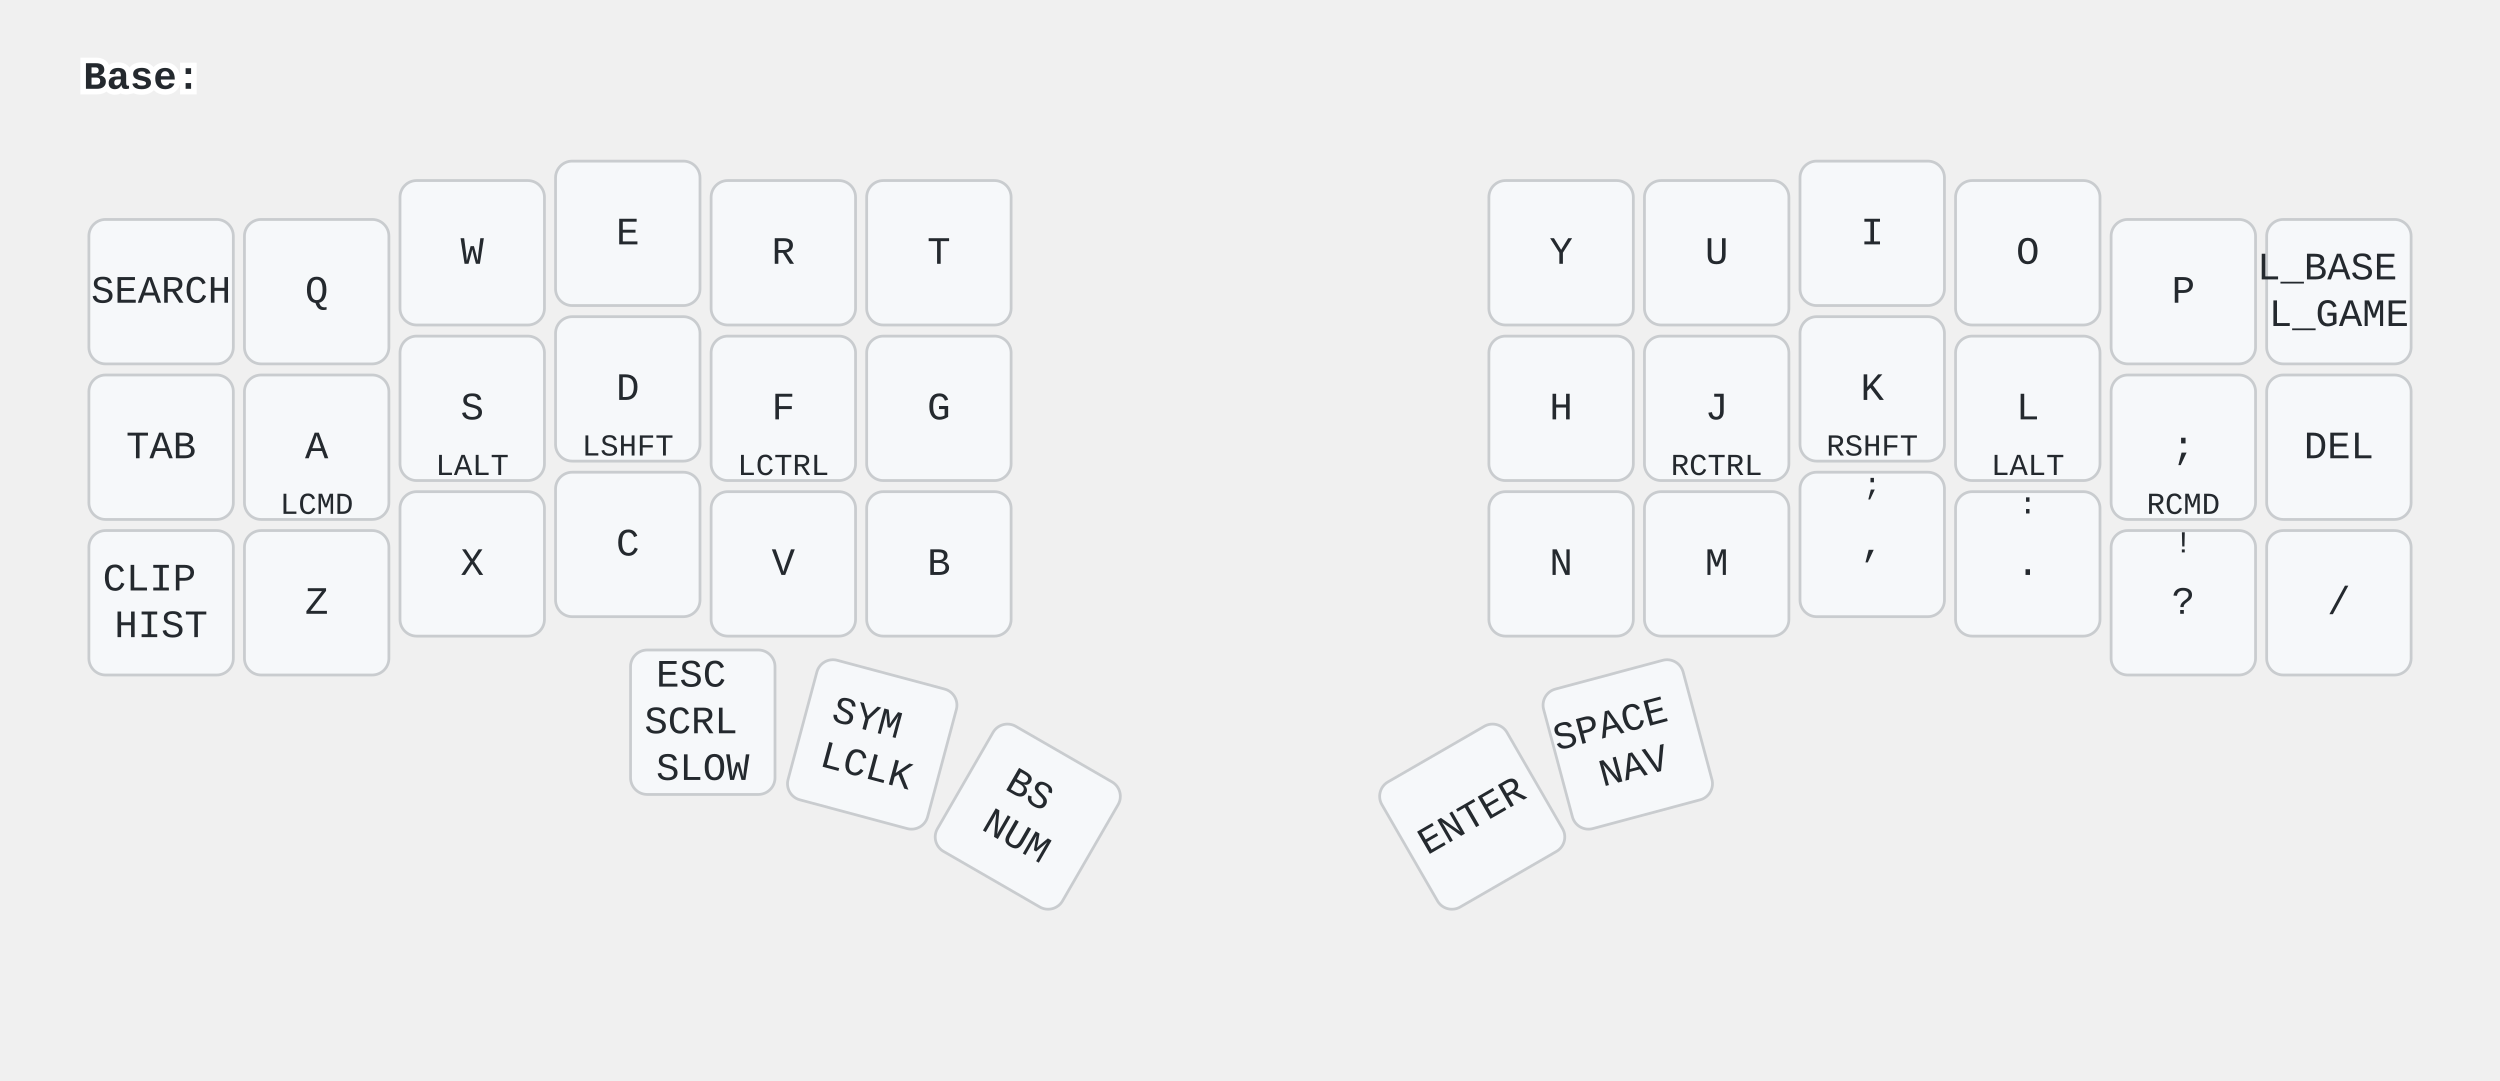
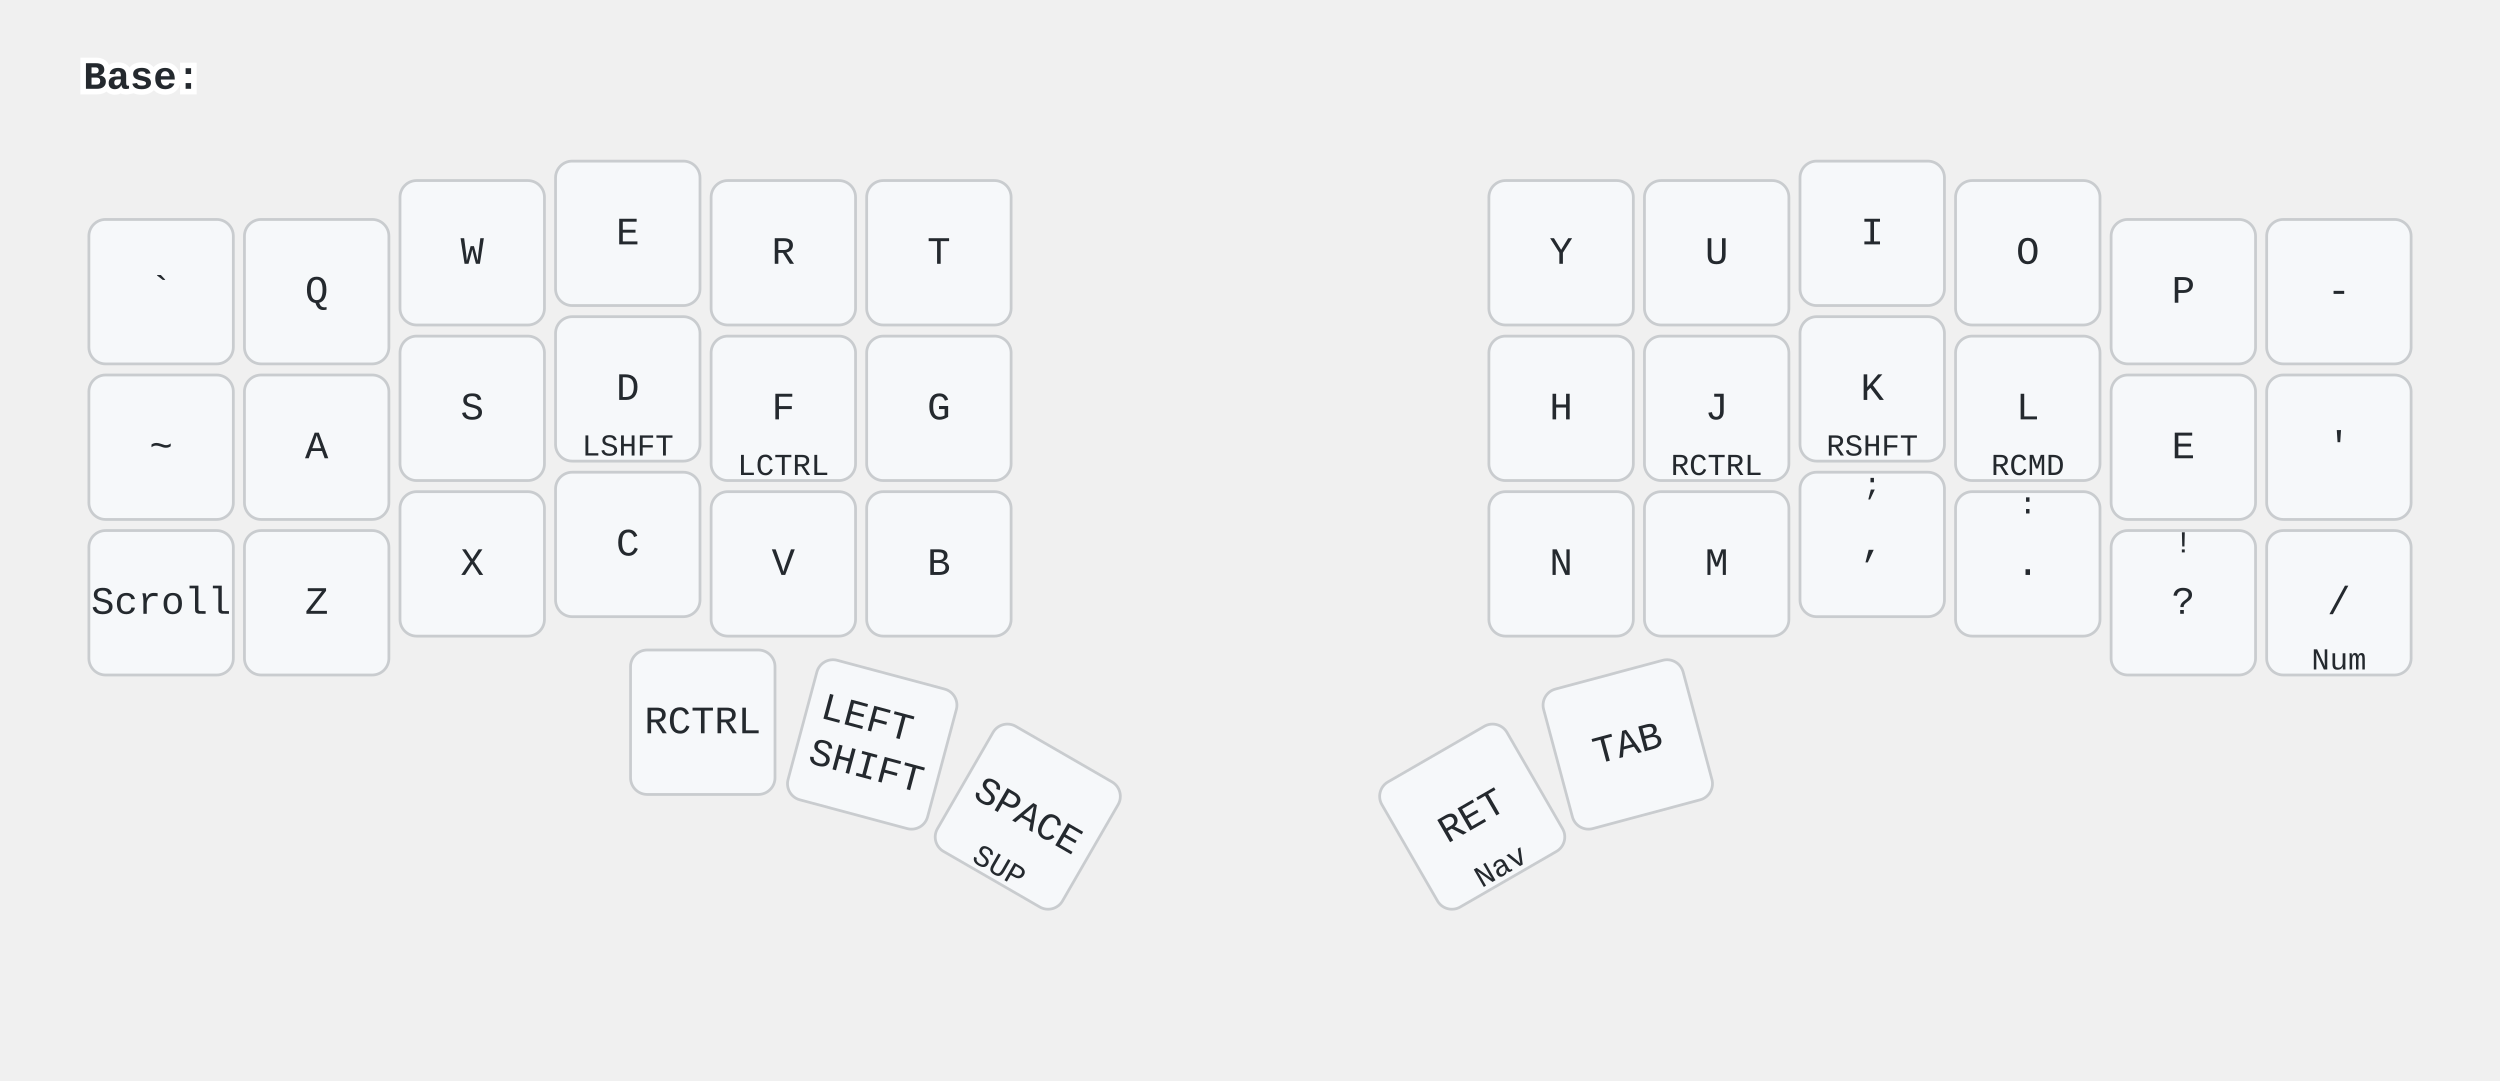
<svg xmlns="http://www.w3.org/2000/svg" width="900" height="389" viewBox="0 0 900 389" class="keymap">
  <style>/* inherit to force styles through use tags */
svg path {
    fill: inherit;
}

/* font and background color specifications */
svg.keymap {
    font-family: SFMono-Regular,Consolas,Liberation Mono,Menlo,monospace;
    font-size: 14px;
    font-kerning: normal;
    text-rendering: optimizeLegibility;
    fill: #24292e;
}

/* default key styling */
rect.key {
    fill: #f6f8fa;
}

rect.key, rect.combo {
    stroke: #c9cccf;
    stroke-width: 1;
}

/* default key side styling, only used is draw_key_sides is set */
rect.side {
    filter: brightness(90%);
}

/* color accent for combo boxes */
rect.combo, rect.combo-separate {
    fill: #cdf;
}

/* color accent for held keys */
rect.held, rect.combo.held {
    fill: #fdd;
}

/* color accent for ghost (optional) keys */
rect.ghost, rect.combo.ghost {
    stroke-dasharray: 4, 4;
    stroke-width: 2;
}

text {
    text-anchor: middle;
    dominant-baseline: middle;
}

/* styling for layer labels */
text.label {
    font-weight: bold;
    text-anchor: start;
    stroke: white;
    stroke-width: 4;
    paint-order: stroke;
}

/* styling for optional footer */
text.footer {
    text-anchor: end;
    dominant-baseline: auto;
    stroke: white;
    stroke-width: 4;
    paint-order: stroke;
}

/* styling for combo tap, and key non-tap label text */
text.combo, text.hold, text.shifted, text.left, text.right {
    font-size: 11px;
}

text.hold {
    text-anchor: middle;
    dominant-baseline: auto;
}

text.shifted {
    text-anchor: middle;
    dominant-baseline: hanging;
}

text.left {
    text-anchor: start;
}

text.right {
    text-anchor: end;
}

text.layer-activator {
    text-decoration: underline;
}

/* styling for hold/shifted label text in combo box */
text.combo.hold, text.combo.shifted, text.combo.left, text.combo.right {
    font-size: 8px;
}

/* lighter symbol for transparent keys */
text.trans {
    fill: #7b7e81;
}

/* styling for combo dendrons */
path.combo {
    stroke-width: 1;
    stroke: gray;
    fill: none;
}

/* Start Tabler Icons Cleanup */
/* cannot use height/width with glyphs */
.icon-tabler &gt; path {
    fill: inherit;
    stroke: inherit;
    stroke-width: 2;
}
/* hide tabler's default box */
.icon-tabler &gt; path[stroke="none"][fill="none"] {
    visibility: hidden;
}
/* End Tabler Icons Cleanup */

@media (prefers-color-scheme: dark) {
svg.keymap { fill: #d1d6db; }
rect.key { fill: #3f4750; }
rect.key, rect.combo { stroke: #60666c; }
rect.combo, rect.combo-separate { fill: #1f3d7a; }
rect.held, rect.combo.held { fill: #854747; }
text.label, text.footer { stroke: black; }
text.trans { fill: #7e8184; }
path.combo { stroke: #7f7f7f; }

}</style>
  <g transform="translate(30, 0)" class="layer-Base">
    <text x="0" y="28" class="label" id="Base">Base:</text>
    <g transform="translate(0, 56)">
      <g transform="translate(28, 49)" class="key keypos-0">
        <rect rx="6" ry="6" x="-26" y="-26" width="52" height="52" class="key" />
-         <text x="0" y="0" class="key tap">SEARCH</text>
+         <text x="0" y="0" class="key tap">`</text>
      </g>
      <g transform="translate(84, 49)" class="key keypos-1">
        <rect rx="6" ry="6" x="-26" y="-26" width="52" height="52" class="key" />
        <text x="0" y="0" class="key tap">Q</text>
      </g>
      <g transform="translate(140, 35)" class="key keypos-2">
        <rect rx="6" ry="6" x="-26" y="-26" width="52" height="52" class="key" />
        <text x="0" y="0" class="key tap">W</text>
      </g>
      <g transform="translate(196, 28)" class="key keypos-3">
        <rect rx="6" ry="6" x="-26" y="-26" width="52" height="52" class="key" />
        <text x="0" y="0" class="key tap">E</text>
      </g>
      <g transform="translate(252, 35)" class="key keypos-4">
        <rect rx="6" ry="6" x="-26" y="-26" width="52" height="52" class="key" />
        <text x="0" y="0" class="key tap">R</text>
      </g>
      <g transform="translate(308, 35)" class="key keypos-5">
        <rect rx="6" ry="6" x="-26" y="-26" width="52" height="52" class="key" />
        <text x="0" y="0" class="key tap">T</text>
      </g>
      <g transform="translate(532, 35)" class="key keypos-6">
        <rect rx="6" ry="6" x="-26" y="-26" width="52" height="52" class="key" />
        <text x="0" y="0" class="key tap">Y</text>
      </g>
      <g transform="translate(588, 35)" class="key keypos-7">
        <rect rx="6" ry="6" x="-26" y="-26" width="52" height="52" class="key" />
        <text x="0" y="0" class="key tap">U</text>
      </g>
      <g transform="translate(644, 28)" class="key keypos-8">
        <rect rx="6" ry="6" x="-26" y="-26" width="52" height="52" class="key" />
        <text x="0" y="0" class="key tap">I</text>
      </g>
      <g transform="translate(700, 35)" class="key keypos-9">
        <rect rx="6" ry="6" x="-26" y="-26" width="52" height="52" class="key" />
        <text x="0" y="0" class="key tap">O</text>
      </g>
      <g transform="translate(756, 49)" class="key keypos-10">
        <rect rx="6" ry="6" x="-26" y="-26" width="52" height="52" class="key" />
        <text x="0" y="0" class="key tap">P</text>
      </g>
      <g transform="translate(812, 49)" class="key keypos-11">
        <rect rx="6" ry="6" x="-26" y="-26" width="52" height="52" class="key" />
-         <text x="0" y="0" class="key tap">
-           <tspan x="0" dy="-0.6em">L_BASE</tspan>
-           <tspan x="0" dy="1.2em">L_GAME</tspan>
-         </text>
+         <text x="0" y="0" class="key tap">-</text>
      </g>
      <g transform="translate(28, 105)" class="key keypos-12">
        <rect rx="6" ry="6" x="-26" y="-26" width="52" height="52" class="key" />
-         <text x="0" y="0" class="key tap">TAB</text>
+         <text x="0" y="0" class="key tap">~</text>
      </g>
      <g transform="translate(84, 105)" class="key keypos-13">
        <rect rx="6" ry="6" x="-26" y="-26" width="52" height="52" class="key" />
        <text x="0" y="0" class="key tap">A</text>
-         <text x="0" y="24" class="key hold">LCMD</text>
      </g>
      <g transform="translate(140, 91)" class="key keypos-14">
        <rect rx="6" ry="6" x="-26" y="-26" width="52" height="52" class="key" />
        <text x="0" y="0" class="key tap">S</text>
-         <text x="0" y="24" class="key hold">LALT</text>
      </g>
      <g transform="translate(196, 84)" class="key keypos-15">
        <rect rx="6" ry="6" x="-26" y="-26" width="52" height="52" class="key" />
        <text x="0" y="0" class="key tap">D</text>
        <text x="0" y="24" class="key hold">LSHFT</text>
      </g>
      <g transform="translate(252, 91)" class="key keypos-16">
        <rect rx="6" ry="6" x="-26" y="-26" width="52" height="52" class="key" />
        <text x="0" y="0" class="key tap">F</text>
        <text x="0" y="24" class="key hold">LCTRL</text>
      </g>
      <g transform="translate(308, 91)" class="key keypos-17">
        <rect rx="6" ry="6" x="-26" y="-26" width="52" height="52" class="key" />
        <text x="0" y="0" class="key tap">G</text>
      </g>
      <g transform="translate(532, 91)" class="key keypos-18">
        <rect rx="6" ry="6" x="-26" y="-26" width="52" height="52" class="key" />
        <text x="0" y="0" class="key tap">H</text>
      </g>
      <g transform="translate(588, 91)" class="key keypos-19">
        <rect rx="6" ry="6" x="-26" y="-26" width="52" height="52" class="key" />
        <text x="0" y="0" class="key tap">J</text>
        <text x="0" y="24" class="key hold">RCTRL</text>
      </g>
      <g transform="translate(644, 84)" class="key keypos-20">
        <rect rx="6" ry="6" x="-26" y="-26" width="52" height="52" class="key" />
        <text x="0" y="0" class="key tap">K</text>
        <text x="0" y="24" class="key hold">RSHFT</text>
      </g>
      <g transform="translate(700, 91)" class="key keypos-21">
        <rect rx="6" ry="6" x="-26" y="-26" width="52" height="52" class="key" />
        <text x="0" y="0" class="key tap">L</text>
-         <text x="0" y="24" class="key hold">LALT</text>
+         <text x="0" y="24" class="key hold">RCMD</text>
      </g>
      <g transform="translate(756, 105)" class="key keypos-22">
        <rect rx="6" ry="6" x="-26" y="-26" width="52" height="52" class="key" />
-         <text x="0" y="0" class="key tap">;</text>
-         <text x="0" y="24" class="key hold">RCMD</text>
+         <text x="0" y="0" class="key tap">E</text>
      </g>
      <g transform="translate(812, 105)" class="key keypos-23">
        <rect rx="6" ry="6" x="-26" y="-26" width="52" height="52" class="key" />
-         <text x="0" y="0" class="key tap">DEL</text>
+         <text x="0" y="0" class="key tap">'</text>
      </g>
      <g transform="translate(28, 161)" class="key keypos-24">
        <rect rx="6" ry="6" x="-26" y="-26" width="52" height="52" class="key" />
-         <text x="0" y="0" class="key tap">
-           <tspan x="0" dy="-0.6em">CLIP</tspan>
-           <tspan x="0" dy="1.2em">HIST</tspan>
-         </text>
+         <text x="0" y="0" class="key tap">Scroll</text>
      </g>
      <g transform="translate(84, 161)" class="key keypos-25">
        <rect rx="6" ry="6" x="-26" y="-26" width="52" height="52" class="key" />
        <text x="0" y="0" class="key tap">Z</text>
      </g>
      <g transform="translate(140, 147)" class="key keypos-26">
        <rect rx="6" ry="6" x="-26" y="-26" width="52" height="52" class="key" />
        <text x="0" y="0" class="key tap">X</text>
      </g>
      <g transform="translate(196, 140)" class="key keypos-27">
        <rect rx="6" ry="6" x="-26" y="-26" width="52" height="52" class="key" />
        <text x="0" y="0" class="key tap">C</text>
      </g>
      <g transform="translate(252, 147)" class="key keypos-28">
        <rect rx="6" ry="6" x="-26" y="-26" width="52" height="52" class="key" />
        <text x="0" y="0" class="key tap">V</text>
      </g>
      <g transform="translate(308, 147)" class="key keypos-29">
        <rect rx="6" ry="6" x="-26" y="-26" width="52" height="52" class="key" />
        <text x="0" y="0" class="key tap">B</text>
      </g>
      <g transform="translate(532, 147)" class="key keypos-30">
        <rect rx="6" ry="6" x="-26" y="-26" width="52" height="52" class="key" />
        <text x="0" y="0" class="key tap">N</text>
      </g>
      <g transform="translate(588, 147)" class="key keypos-31">
        <rect rx="6" ry="6" x="-26" y="-26" width="52" height="52" class="key" />
        <text x="0" y="0" class="key tap">M</text>
      </g>
      <g transform="translate(644, 140)" class="key keypos-32">
        <rect rx="6" ry="6" x="-26" y="-26" width="52" height="52" class="key" />
        <text x="0" y="0" class="key tap">,</text>
        <text x="0" y="-24" class="key shifted">;</text>
      </g>
      <g transform="translate(700, 147)" class="key keypos-33">
        <rect rx="6" ry="6" x="-26" y="-26" width="52" height="52" class="key" />
        <text x="0" y="0" class="key tap">.</text>
        <text x="0" y="-24" class="key shifted">:</text>
      </g>
      <g transform="translate(756, 161)" class="key keypos-34">
        <rect rx="6" ry="6" x="-26" y="-26" width="52" height="52" class="key" />
        <text x="0" y="0" class="key tap">?</text>
        <text x="0" y="-24" class="key shifted">!</text>
      </g>
      <g transform="translate(812, 161)" class="key keypos-35">
        <rect rx="6" ry="6" x="-26" y="-26" width="52" height="52" class="key" />
        <text x="0" y="0" class="key tap">/</text>
+         <text x="0" y="24" class="key hold">Num</text>
      </g>
      <g transform="translate(223, 204)" class="key keypos-36">
        <rect rx="6" ry="6" x="-26" y="-26" width="52" height="52" class="key" />
+         <text x="0" y="0" class="key tap">RCTRL</text>
+       </g>
+       <g transform="translate(284, 212) rotate(15.0)" class="key keypos-37">
+         <rect rx="6" ry="6" x="-26" y="-26" width="52" height="52" class="key" />
        <text x="0" y="0" class="key tap">
-           <tspan x="0" dy="-1.2em">ESC</tspan>
-           <tspan x="0" dy="1.2em">SCRL</tspan>
-           <tspan x="0" dy="1.2em">SLOW</tspan>
+           <tspan x="0" dy="-0.6em">LEFT</tspan>
+           <tspan x="0" dy="1.2em">SHIFT</tspan>
        </text>
      </g>
-       <g transform="translate(284, 212) rotate(15.0)" class="key keypos-37">
-         <rect rx="6" ry="6" x="-26" y="-26" width="52" height="52" class="key" />
-         <text x="0" y="0" class="key tap">
-           <tspan x="0" dy="-0.6em">SYM</tspan>
-           <tspan x="0" dy="1.2em">LCLK</tspan>
-         </text>
-       </g>
      <g transform="translate(340, 238) rotate(30.0)" class="key keypos-38">
        <rect rx="6" ry="6" x="-26" y="-26" width="52" height="52" class="key" />
-         <text x="0" y="0" class="key tap">
-           <tspan x="0" dy="-0.6em">BS</tspan>
-           <tspan x="0" dy="1.2em">NUM</tspan>
-         </text>
+         <text x="0" y="0" class="key tap">SPACE</text>
+         <text x="0" y="24" class="key hold">SUP</text>
      </g>
      <g transform="translate(500, 238) rotate(-30.0)" class="key keypos-39">
        <rect rx="6" ry="6" x="-26" y="-26" width="52" height="52" class="key" />
-         <text x="0" y="0" class="key tap">ENTER</text>
+         <text x="0" y="0" class="key tap">RET</text>
+         <text x="0" y="24" class="key hold">Nav</text>
      </g>
      <g transform="translate(556, 212) rotate(-15.0)" class="key keypos-40">
        <rect rx="6" ry="6" x="-26" y="-26" width="52" height="52" class="key" />
-         <text x="0" y="0" class="key tap">
-           <tspan x="0" dy="-0.6em">SPACE</tspan>
-           <tspan x="0" dy="1.2em">NAV</tspan>
-         </text>
+         <text x="0" y="0" class="key tap">TAB</text>
      </g>
    </g>
  </g>
</svg>
